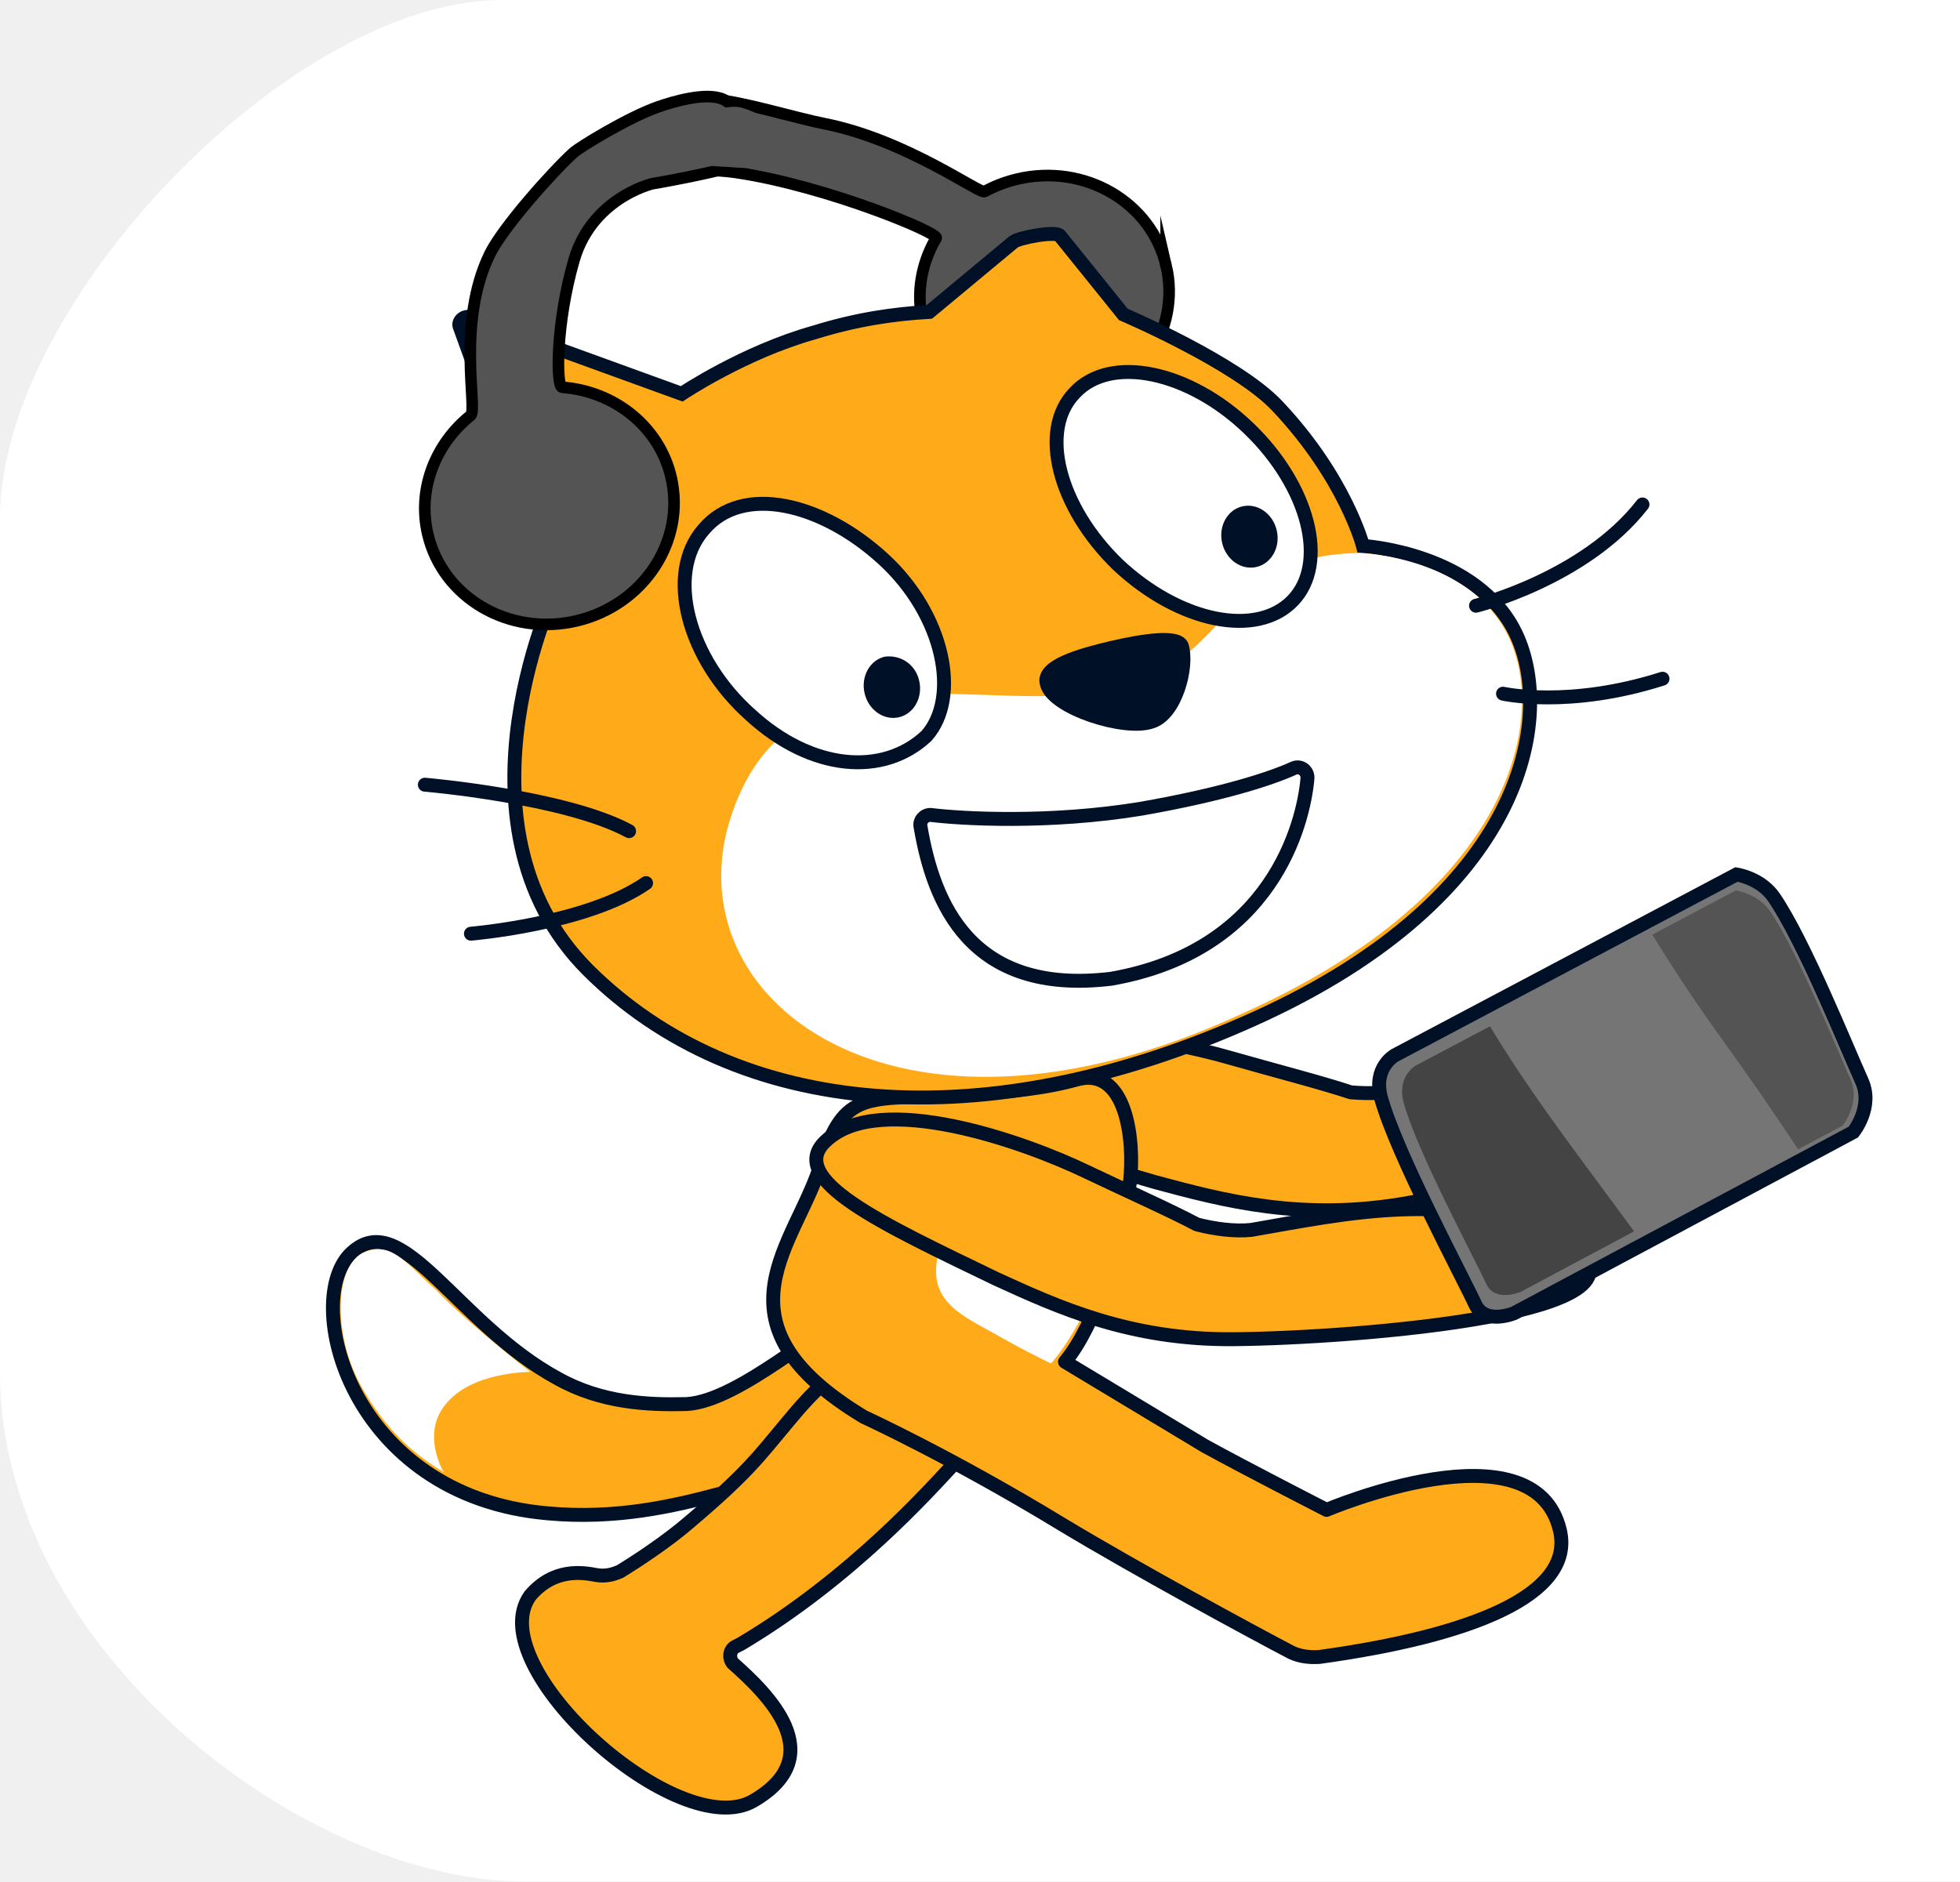
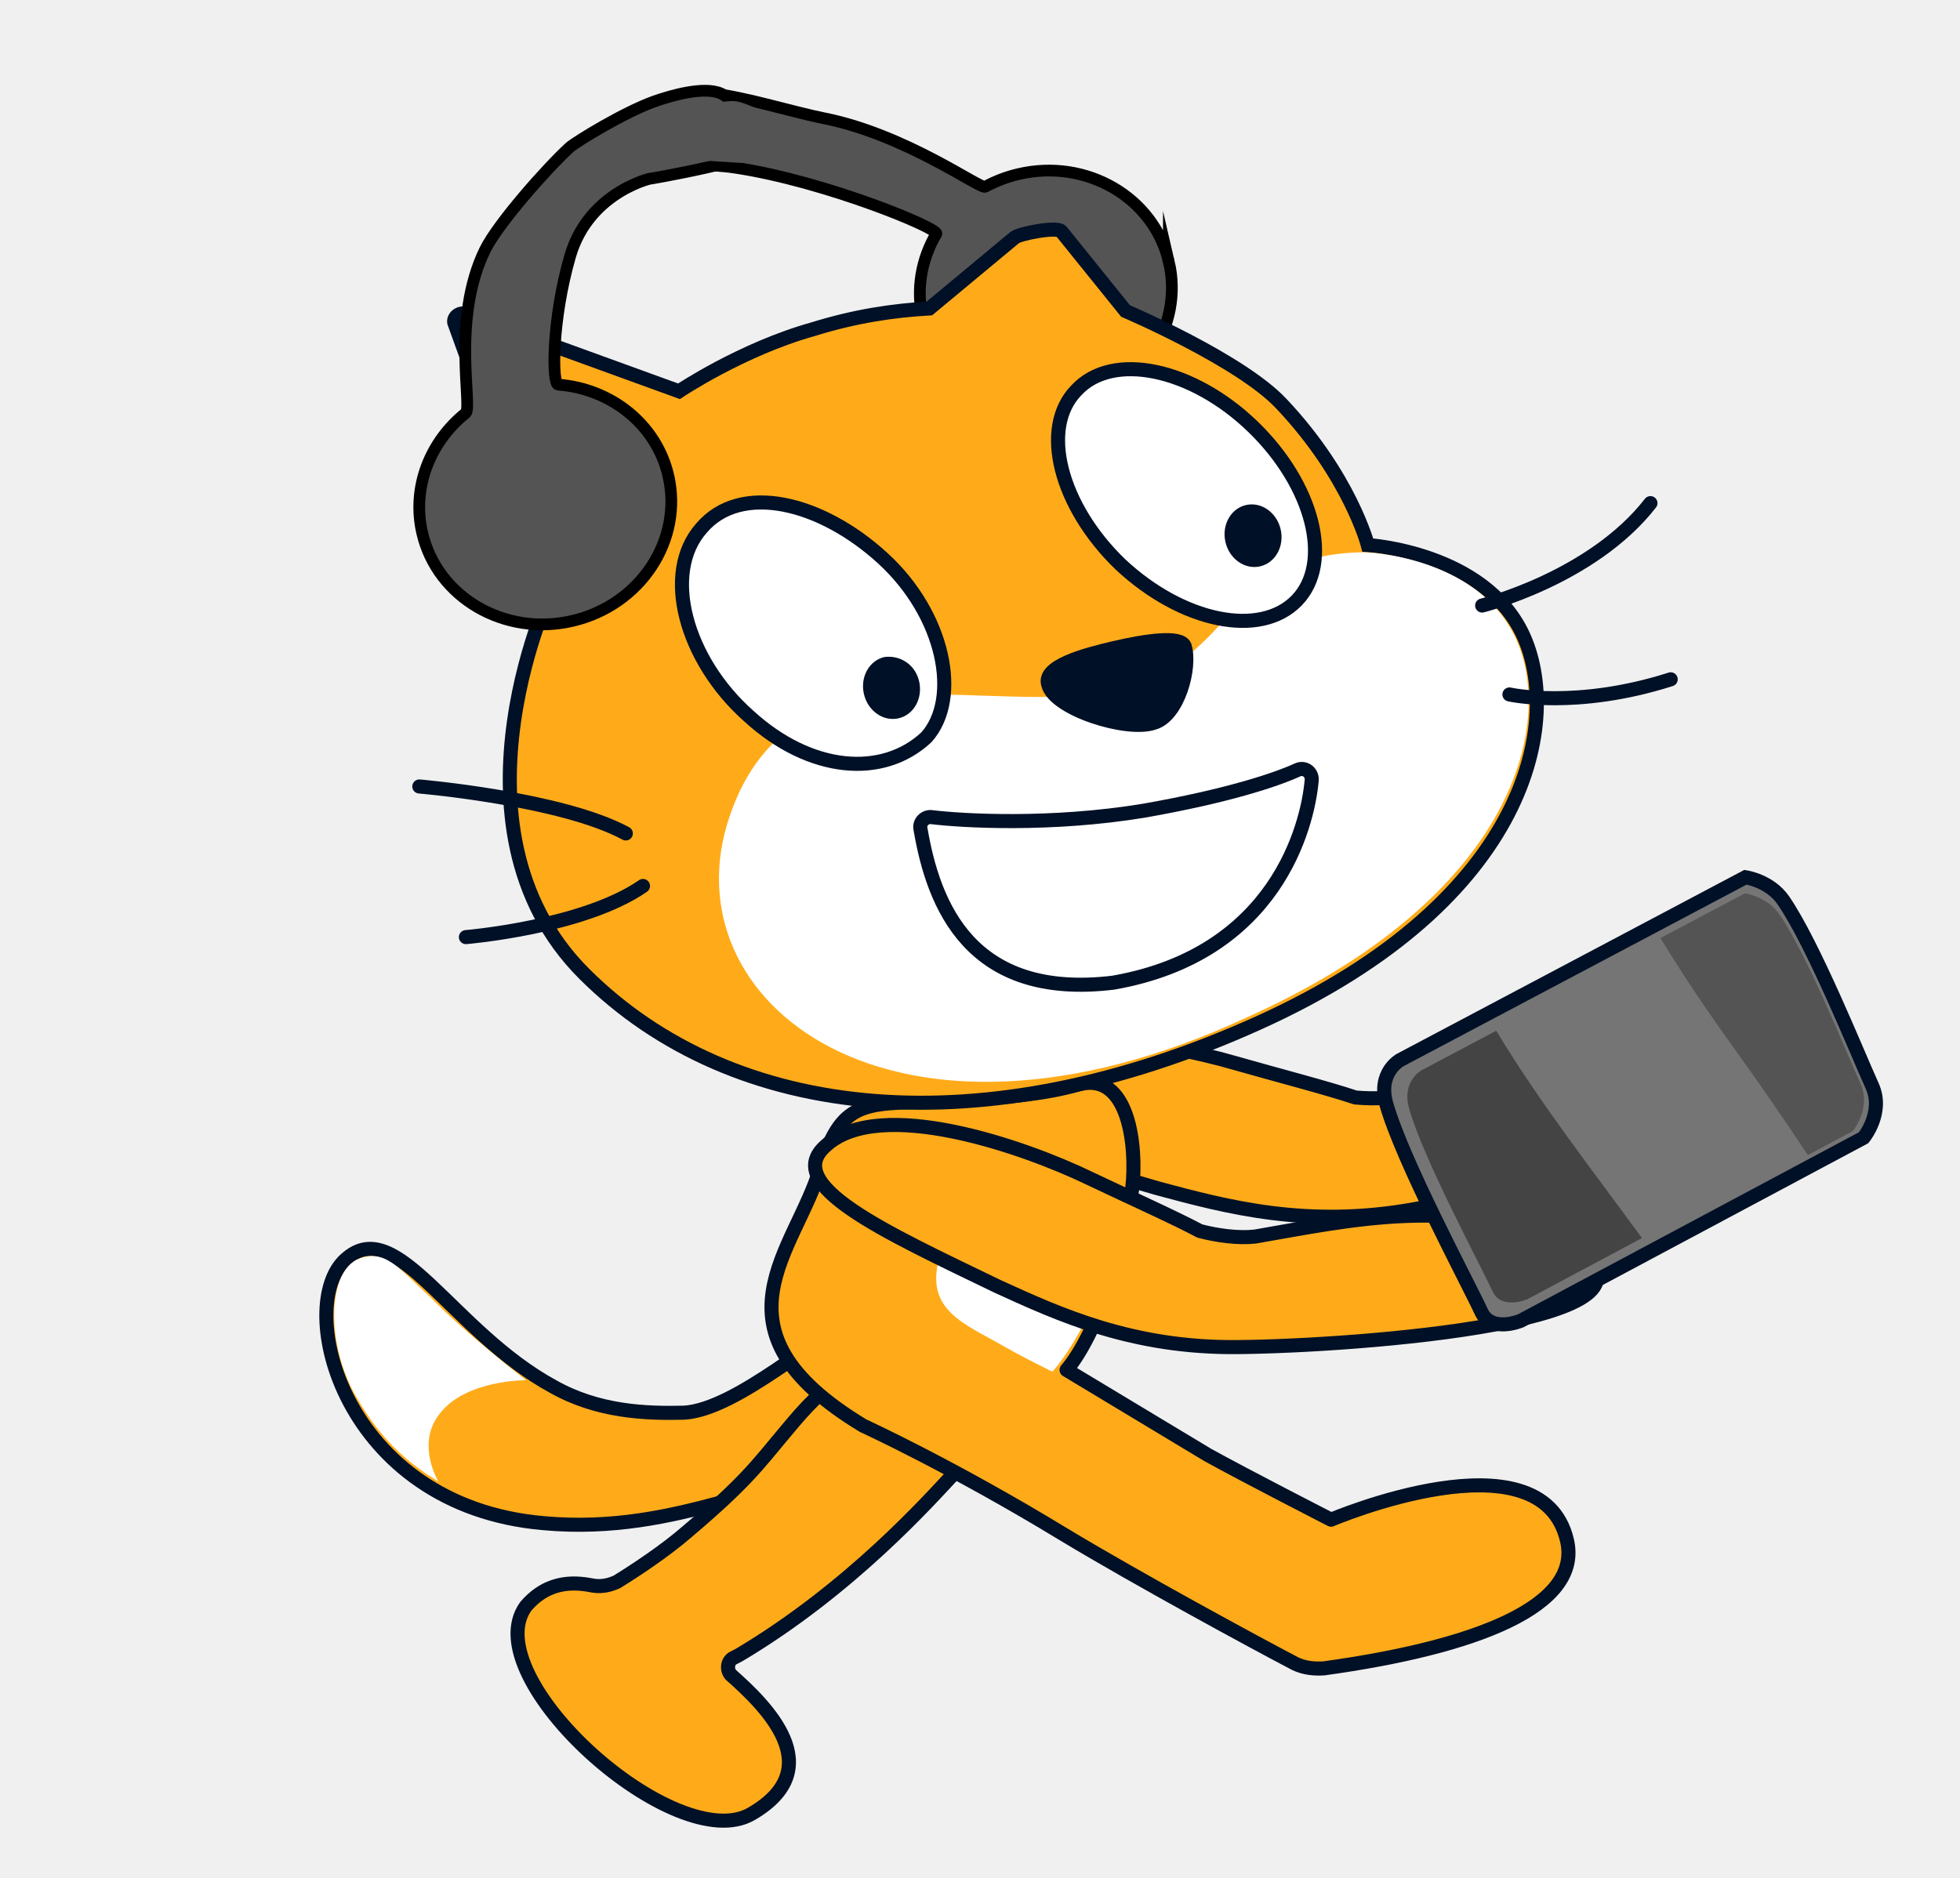
- <svg xmlns="http://www.w3.org/2000/svg" version="1.1" width="169.029" height="162.292" viewBox="0,0,169.029,162.292">
-   <g transform="translate(-145.2049,-97.87627)">
+ <svg xmlns="http://www.w3.org/2000/svg" version="1.1" width="167.173" height="160.218" viewBox="0,0,167.173,160.218">
+   <g transform="translate(-156.3604,-99.44308)">
    <g data-paper-data="{&quot;isPaintingLayer&quot;:true}" stroke-miterlimit="10" stroke-dasharray="" stroke-dashoffset="0" style="mix-blend-mode: normal">
-       <path d="M145.205,216.218c0,-26.479 0,-58.016 0,-73.679c0,-18.423 25.093,-44.662 43.276,-44.662c30.997,0 125.753,0 125.753,0v162.292c0,0 -92.735,0 -123.827,0c-18.785,0 -45.203,-19.886 -45.203,-43.95z" fill="#ffffff" fill-rule="nonzero" stroke="none" stroke-width="0" stroke-linecap="butt" stroke-linejoin="miter" />
-       <path d="M245.775,120.801c1.285,5.49 -2.37,11.041 -8.165,12.397c-5.795,1.357 -11.535,-1.994 -12.82,-7.484c-0.601,-2.567 -0.122,-5.146 1.151,-7.305c0.26,-0.441 -9.399,-4.466 -17.133,-5.635c-5.432,-0.821 -9.82,1.12 -9.563,0.86c0.313,-0.317 1.375,-7.441 7.549,-7.166c2.151,0.096 7.1,1.605 9.494,2.074c7.03,1.378 13.408,6.084 13.823,5.858c0.872,-0.475 1.825,-0.843 2.844,-1.082c5.795,-1.357 11.535,1.994 12.82,7.484z" fill="#545454" fill-rule="nonzero" stroke="#000000" stroke-width="1" stroke-linecap="butt" stroke-linejoin="miter" />
-       <path d="M266.58,191.767c7.843,-2.75 17.452,-6.782 27.545,-3.616c11.786,4.524 -17.11,11.642 -27.438,13.479c-9.143,1.641 -15.994,-0.209 -21.814,-1.772c-10.7,-3.114 -20.279,-5.666 -16.922,-9.719c3.969,-5.046 17.191,-2.81 23.405,-0.999c3.789,1.081 7.881,2.136 10.336,2.957c1.608,0.142 3.46,0.076 4.888,-0.331z" data-paper-data="{&quot;index&quot;:null}" fill="#ffab19" fill-rule="evenodd" stroke="#001026" stroke-width="1.2" stroke-linecap="round" stroke-linejoin="round" />
+       <path d="M256.056,121.778c1.285,5.49 -2.37,11.041 -8.165,12.397c-5.795,1.357 -11.535,-1.994 -12.82,-7.484c-0.601,-2.567 -0.122,-5.146 1.151,-7.305c0.26,-0.441 -9.399,-4.466 -17.133,-5.635c-5.432,-0.821 -9.82,1.12 -9.563,0.86c0.313,-0.317 1.375,-7.441 7.549,-7.166c2.151,0.096 7.1,1.605 9.494,2.074c7.03,1.378 13.408,6.084 13.823,5.858c0.872,-0.475 1.825,-0.843 2.844,-1.082c5.795,-1.357 11.535,1.994 12.82,7.484z" fill="#545454" fill-rule="nonzero" stroke="#000000" stroke-width="1" stroke-linecap="butt" stroke-linejoin="miter" />
+       <path d="M276.861,192.745c7.843,-2.75 17.452,-6.782 27.545,-3.616c11.786,4.524 -17.11,11.642 -27.438,13.479c-9.143,1.641 -15.994,-0.209 -21.814,-1.772c-10.7,-3.114 -20.279,-5.666 -16.922,-9.719c3.969,-5.046 17.191,-2.81 23.405,-0.999c3.789,1.081 7.881,2.136 10.336,2.957c1.608,0.142 3.46,0.076 4.888,-0.331z" data-paper-data="{&quot;index&quot;:null}" fill="#ffab19" fill-rule="evenodd" stroke="#001026" stroke-width="1.2" stroke-linecap="round" stroke-linejoin="round" />
      <g data-paper-data="{&quot;index&quot;:null}" fill-rule="evenodd">
-         <path d="M217.699,212.156c1.168,0.278 3.664,0.934 1.568,6.11c-2.096,5.176 -10.896,8.202 -11.942,8.447c-4.02,1.079 -8.984,2.241 -14.9,1.697c-17.163,-1.494 -21.302,-18.579 -16.849,-22.516c4.322,-3.906 9.021,6.157 17.706,10.876c3.809,2.14 7.842,2.298 11.131,2.217c4.626,-0.256 11.956,-7.209 13.285,-6.832z" fill="#ffab19" stroke="#001026" stroke-width="1.2" stroke-linecap="round" stroke-linejoin="round" />
-         <path d="M182.819,209.16c2.916,3.038 8.129,7.055 8.129,7.055c0,0 -5.109,-0.044 -7.333,2.82c-1.823,2.219 -0.628,4.971 -0.152,5.824c-2.096,-1.301 -4.737,-3.163 -7.115,-7.43c-2.377,-4.267 -2.356,-10.06 0.074,-11.456c2.491,-1.134 3.603,0.672 6.397,3.188z" fill="#ffffff" stroke="none" stroke-width="1" stroke-linecap="butt" stroke-linejoin="miter" />
+         <path d="M227.979,213.134c1.168,0.278 3.664,0.934 1.568,6.11c-2.096,5.176 -10.896,8.202 -11.942,8.447c-4.02,1.079 -8.984,2.241 -14.9,1.697c-17.163,-1.494 -21.302,-18.579 -16.849,-22.516c4.322,-3.906 9.021,6.157 17.706,10.876c3.809,2.14 7.842,2.298 11.131,2.217c4.626,-0.256 11.956,-7.209 13.285,-6.832z" fill="#ffab19" stroke="#001026" stroke-width="1.2" stroke-linecap="round" stroke-linejoin="round" />
+         <path d="M193.099,210.137c2.916,3.038 8.129,7.055 8.129,7.055c0,0 -5.109,-0.044 -7.333,2.82c-1.823,2.219 -0.628,4.971 -0.152,5.824c-2.096,-1.301 -4.737,-3.163 -7.115,-7.43c-2.377,-4.267 -2.356,-10.06 0.074,-11.456c2.491,-1.134 3.603,0.672 6.397,3.188z" fill="#ffffff" stroke="none" stroke-width="1" stroke-linecap="butt" stroke-linejoin="miter" />
      </g>
-       <path d="M227.413,224.214c-1.985,2.119 -8.739,9.764 -18.296,15.447l-0.492,0.253c-0.492,0.253 -0.6,0.967 -0.217,1.429c2.955,2.616 8.474,7.939 1.808,11.842c-6.405,3.842 -23.653,-11.551 -19.297,-17.67c2.054,-2.41 4.489,-2.016 5.788,-1.769c0.714,0.108 1.368,-0.045 1.99,-0.328c1.445,-0.89 4.075,-2.608 6.021,-4.304c4.945,-4.19 5.976,-5.672 8.13,-8.243c2.154,-2.572 7.032,-8.813 12.845,-5.764c5.007,2.549 3.573,7.019 1.719,9.107z" data-paper-data="{&quot;index&quot;:null}" fill="#ffab19" fill-rule="evenodd" stroke="#001026" stroke-width="1.2" stroke-linecap="round" stroke-linejoin="round" />
+       <path d="M237.693,225.192c-1.985,2.119 -8.739,9.764 -18.296,15.447l-0.492,0.253c-0.492,0.253 -0.6,0.967 -0.217,1.429c2.955,2.616 8.474,7.939 1.808,11.842c-6.405,3.842 -23.653,-11.551 -19.297,-17.67c2.054,-2.41 4.489,-2.016 5.788,-1.769c0.714,0.108 1.368,-0.045 1.99,-0.328c1.445,-0.89 4.075,-2.608 6.021,-4.304c4.945,-4.19 5.976,-5.672 8.13,-8.243c2.154,-2.572 7.032,-8.813 12.845,-5.764c5.007,2.549 3.573,7.019 1.719,9.107z" data-paper-data="{&quot;index&quot;:null}" fill="#ffab19" fill-rule="evenodd" stroke="#001026" stroke-width="1.2" stroke-linecap="round" stroke-linejoin="round" />
      <g data-paper-data="{&quot;index&quot;:null}" fill-rule="evenodd">
-         <path d="M249.082,222.586c3.325,1.84 10.528,5.528 10.528,5.528c0,0 17.919,-7.641 20.121,1.766c1.315,5.618 -7.786,9.127 -20.734,10.919c-0.815,0.053 -1.66,-0.025 -2.435,-0.395c-3.456,-1.809 -13.4,-7.199 -19.819,-11.071c-9.483,-5.773 -17.047,-9.239 -17.047,-9.239c-13.645,-8.244 -5.7,-14.928 -3.641,-22.025c2.012,-6.122 3.694,-5.413 11.9,-5.681c4.595,-0.387 7.3,-0.607 10.144,-1.41c4.281,-1.14 4.965,5.315 4.554,8.856c0,0 -0.697,5.262 -1.815,8.143c-1.387,3.495 -2.496,5.821 -3.788,7.364z" fill="#ffab19" stroke="#001026" stroke-width="1.2" stroke-linecap="round" stroke-linejoin="round" />
-         <path d="M235.844,215.487c0,0 -2.327,-1.109 -4.876,-2.579c-3.164,-1.74 -6.236,-3.088 -4.571,-7.75c1.618,-3.686 2.86,-8.387 9.626,-5.975c6.444,2.212 4.726,6.06 4.726,6.06c-1.498,6.552 -4.906,10.244 -4.906,10.244z" fill="#ffffff" stroke="none" stroke-width="1" stroke-linecap="butt" stroke-linejoin="miter" />
+         <path d="M259.363,223.564c3.325,1.84 10.528,5.528 10.528,5.528c0,0 17.919,-7.641 20.121,1.766c1.315,5.618 -7.786,9.127 -20.734,10.919c-0.815,0.053 -1.66,-0.025 -2.435,-0.395c-3.456,-1.809 -13.4,-7.199 -19.819,-11.071c-9.483,-5.773 -17.047,-9.239 -17.047,-9.239c-13.645,-8.244 -5.7,-14.928 -3.641,-22.025c2.012,-6.122 3.694,-5.413 11.9,-5.681c4.595,-0.387 7.3,-0.607 10.144,-1.41c4.281,-1.14 4.965,5.315 4.554,8.856c0,0 -0.697,5.262 -1.815,8.143c-1.387,3.495 -2.496,5.821 -3.788,7.364z" fill="#ffab19" stroke="#001026" stroke-width="1.2" stroke-linecap="round" stroke-linejoin="round" />
+         <path d="M246.124,216.465c0,0 -2.327,-1.109 -4.876,-2.579c-3.164,-1.74 -6.236,-3.088 -4.571,-7.75c1.618,-3.686 2.86,-8.387 9.626,-5.975c6.444,2.212 4.726,6.06 4.726,6.06c-1.498,6.552 -4.906,10.244 -4.906,10.244z" fill="#ffffff" stroke="none" stroke-width="1" stroke-linecap="butt" stroke-linejoin="miter" />
      </g>
-       <path d="M253.139,203.96c7.928,-1.362 17.747,-3.663 26.869,0.984c10.52,6.214 -18.203,8.356 -28.355,8.447c-8.99,0.094 -15.23,-2.774 -20.533,-5.202c-9.71,-4.694 -18.441,-8.672 -14.585,-11.999c4.6,-4.177 16.859,0.086 22.498,2.814c3.442,1.642 7.178,3.307 9.388,4.486c1.512,0.395 3.29,0.629 4.718,0.471z" data-paper-data="{&quot;index&quot;:null}" fill="#ffab19" fill-rule="evenodd" stroke="#001026" stroke-width="1.2" stroke-linecap="round" stroke-linejoin="round" />
-       <path d="M232.593,118.758c0.331,-0.353 3.776,-1.022 4.029,-0.53l5.459,6.769c0,0 9.8,4.183 13.292,7.913c5.863,6.207 7.371,12.056 7.371,12.056c0,0 9.919,0.572 13.23,7.652c3.312,7.08 0.867,22.537 -22.564,33.122c-23.431,10.585 -44.72,8.541 -57.484,-4.181c-12.764,-12.722 -2.291,-33.918 -2.83,-32.689l-8.22,-22.745c-0.253,-0.492 0.308,-1.037 0.892,-0.898l18.226,6.62c0,0 5.359,-3.598 11.439,-5.297c3.597,-1.118 6.794,-1.591 9.921,-1.772z" data-paper-data="{&quot;index&quot;:null}" fill="#ffab19" fill-rule="evenodd" stroke="#001026" stroke-width="1.2" stroke-linecap="butt" stroke-linejoin="miter" />
-       <path d="M262.474,145.581c0,0 9.566,0.241 12.877,7.321c3.312,7.08 0.191,22.006 -23.009,32.399c-30.089,13.936 -49.519,-1.36 -44.008,-17.259c5.48,-16.03 23.289,-7.658 34.081,-11.012c9.254,-2.856 8.372,-11.332 20.059,-11.45z" data-paper-data="{&quot;index&quot;:null}" fill="#ffffff" fill-rule="evenodd" stroke="none" stroke-width="1" stroke-linecap="butt" stroke-linejoin="miter" />
-       <path d="M224.592,169.197c-0.122,-0.523 0.308,-1.037 0.862,-1.029c2.697,0.333 10.241,0.772 18.203,-0.541c7.147,-1.26 11.236,-2.631 13.104,-3.482c0.623,-0.284 1.298,0.247 1.19,0.962c-0.35,3.803 -3.02,14.764 -16.922,17.193c-12.195,1.477 -15.329,-6.609 -16.436,-13.103z" data-paper-data="{&quot;index&quot;:null}" fill="#ffffff" fill-rule="evenodd" stroke="#001026" stroke-width="1.2" stroke-linecap="round" stroke-linejoin="round" />
-       <path d="M286.851,141.389c-4.978,6.403 -14.355,8.736 -14.355,8.736" data-paper-data="{&quot;index&quot;:null}" fill="none" fill-rule="evenodd" stroke="#001026" stroke-width="1.2" stroke-linecap="round" stroke-linejoin="round" />
-       <path d="M288.579,156.42c-8.078,2.581 -13.755,1.291 -13.755,1.291" data-paper-data="{&quot;index&quot;:null}" fill="none" fill-rule="evenodd" stroke="#001026" stroke-width="1.2" stroke-linecap="round" stroke-linejoin="round" />
-       <path d="M241.097,153.756c2.744,-0.642 5.679,-1.054 6.024,-0.17c0.559,1.799 -0.544,5.916 -2.604,6.536c-2.291,0.812 -8.543,-1.17 -9.032,-3.26c-0.498,-1.537 2.999,-2.494 5.612,-3.106z" data-paper-data="{&quot;index&quot;:null}" fill="#001026" fill-rule="evenodd" stroke="#001026" stroke-width="1.2" stroke-linecap="round" stroke-linejoin="round" />
-       <path d="M181.844,165.562c0,0 12.093,1.027 17.614,4.007" data-paper-data="{&quot;index&quot;:null}" fill="none" fill-rule="evenodd" stroke="#001026" stroke-width="1.2" stroke-linecap="round" stroke-linejoin="round" />
-       <path d="M200.921,174.05c-5.098,3.537 -15.103,4.363 -15.103,4.363" data-paper-data="{&quot;index&quot;:null}" fill="none" fill-rule="evenodd" stroke="#001026" stroke-width="1.2" stroke-linecap="round" stroke-linejoin="round" />
-       <path d="M252.935,134.859c5.166,4.992 6.856,11.625 3.749,14.833c-3.108,3.208 -9.76,1.872 -15.056,-3.09c-5.166,-4.992 -6.856,-11.625 -3.749,-14.833c3.077,-3.339 9.891,-1.902 15.056,3.09z" data-paper-data="{&quot;index&quot;:null}" fill="#ffffff" fill-rule="evenodd" stroke="#001026" stroke-width="1.2" stroke-linecap="round" stroke-linejoin="round" />
-       <path d="M255.308,143.616c0.337,1.437 -0.433,2.858 -1.74,3.164c-1.307,0.306 -2.627,-0.625 -2.964,-2.062c-0.337,-1.437 0.433,-2.858 1.74,-3.164c1.307,-0.306 2.627,0.625 2.964,2.062" data-paper-data="{&quot;index&quot;:null}" fill="#001026" fill-rule="evenodd" stroke="none" stroke-width="1" stroke-linecap="butt" stroke-linejoin="miter" />
-       <path d="M221.39,146.104c5.266,4.831 6.656,11.947 3.71,15.256c-3.73,3.492 -9.907,3.009 -15.173,-1.822c-5.396,-4.8 -7.401,-12.186 -4.024,-16.009c3.347,-3.953 10.222,-2.256 15.487,2.575z" data-paper-data="{&quot;index&quot;:null}" fill="#ffffff" fill-rule="evenodd" stroke="#001026" stroke-width="1.2" stroke-linecap="round" stroke-linejoin="round" />
-       <path d="M224.472,156.58c0.337,1.437 -0.433,2.858 -1.74,3.164c-1.307,0.306 -2.627,-0.625 -2.964,-2.062c-0.337,-1.437 0.433,-2.858 1.74,-3.164c1.337,-0.175 2.627,0.625 2.964,2.062" data-paper-data="{&quot;index&quot;:null}" fill="#001026" fill-rule="evenodd" stroke="none" stroke-width="1" stroke-linecap="butt" stroke-linejoin="miter" />
-       <path d="M275.791,211.144c0,0 -2.52,1.065 -3.366,-0.763c-1.16,-2.507 -6.747,-12.913 -8.111,-17.761c-0.75,-2.664 1.187,-3.719 1.187,-3.719l29.455,-15.596c0,0 2.084,0.3 3.23,1.971c2.581,3.762 6.305,13.029 7.576,15.832c1.028,2.265 -0.727,4.419 -0.727,4.419z" data-paper-data="{&quot;index&quot;:null}" fill="#757575" fill-rule="nonzero" stroke="#001026" stroke-width="1.2" stroke-linecap="butt" stroke-linejoin="miter" />
-       <path d="M273.697,186.401c3.739,6.199 8.171,11.852 12.428,17.688l-9.779,5.222c0,0 -2.213,0.935 -2.955,-0.67c-1.018,-2.201 -5.924,-11.337 -7.122,-15.594c-0.658,-2.339 1.042,-3.265 1.042,-3.265z" data-paper-data="{&quot;index&quot;:null}" fill="#444444" fill-rule="nonzero" stroke="#001026" stroke-width="0" stroke-linecap="butt" stroke-linejoin="miter" />
-       <path d="M300.274,197.013c-2.089,-3.155 -4.253,-6.299 -6.521,-9.439c-2.16,-2.991 -4.162,-5.99 -6.051,-9.079l7.206,-3.815c0,0 1.902,0.273 2.949,1.799c2.356,3.434 5.755,11.894 6.916,14.452c0.938,2.068 -0.664,4.034 -0.664,4.034z" data-paper-data="{&quot;index&quot;:null}" fill="#545454" fill-rule="nonzero" stroke="#001026" stroke-width="0" stroke-linecap="butt" stroke-linejoin="miter" />
-       <path d="M203.08,139.037c1.285,5.49 -2.37,11.041 -8.165,12.397c-5.795,1.357 -11.535,-1.994 -12.82,-7.484c-0.909,-3.883 0.654,-7.797 3.697,-10.235c0.626,-0.502 -1.252,-8 1.66,-13.939c1.108,-2.26 5.364,-7.052 7.207,-8.728c0.533,-0.484 4.727,-3.053 7.304,-3.954c1.333,-0.466 4.12,-1.287 5.584,-0.662c1.786,0.763 2.588,4.548 2.842,4.692c1.443,0.82 -9.196,2.663 -8.863,2.585c0.596,-0.14 -5.168,0.894 -6.822,6.618c-1.56,5.399 -1.555,10.914 -1.012,10.955c4.479,0.337 8.36,3.361 9.389,7.754z" fill="#545454" fill-rule="nonzero" stroke="#000000" stroke-width="1" stroke-linecap="butt" stroke-linejoin="miter" />
-       <path d="M204.781,112.081l0.043,-4.314c0,0 2.796,-0.758 3.936,-0.672c1.014,0.077 3.518,1.469 3.518,1.469l-0.12,3.982z" fill="#545454" fill-rule="nonzero" stroke="none" stroke-width="0" stroke-linecap="butt" stroke-linejoin="miter" />
+       <path d="M263.419,204.937c7.928,-1.362 17.747,-3.663 26.869,0.984c10.52,6.214 -18.203,8.356 -28.355,8.447c-8.99,0.094 -15.23,-2.774 -20.533,-5.202c-9.71,-4.694 -18.441,-8.672 -14.585,-11.999c4.6,-4.177 16.859,0.086 22.498,2.814c3.442,1.642 7.178,3.307 9.388,4.486c1.512,0.395 3.29,0.629 4.718,0.471z" data-paper-data="{&quot;index&quot;:null}" fill="#ffab19" fill-rule="evenodd" stroke="#001026" stroke-width="1.2" stroke-linecap="round" stroke-linejoin="round" />
+       <path d="M242.873,119.736c0.331,-0.353 3.776,-1.022 4.029,-0.53l5.459,6.769c0,0 9.8,4.183 13.292,7.913c5.863,6.207 7.371,12.056 7.371,12.056c0,0 9.919,0.572 13.23,7.652c3.312,7.08 0.867,22.537 -22.564,33.122c-23.431,10.585 -44.72,8.541 -57.484,-4.181c-12.764,-12.722 -2.291,-33.918 -2.83,-32.689l-8.22,-22.745c-0.253,-0.492 0.308,-1.037 0.892,-0.898l18.226,6.62c0,0 5.359,-3.598 11.439,-5.297c3.597,-1.118 6.794,-1.591 9.921,-1.772z" data-paper-data="{&quot;index&quot;:null}" fill="#ffab19" fill-rule="evenodd" stroke="#001026" stroke-width="1.2" stroke-linecap="butt" stroke-linejoin="miter" />
+       <path d="M272.755,146.559c0,0 9.566,0.241 12.877,7.321c3.312,7.08 0.191,22.006 -23.009,32.399c-30.089,13.936 -49.519,-1.36 -44.008,-17.259c5.48,-16.03 23.289,-7.658 34.081,-11.012c9.254,-2.856 8.372,-11.332 20.059,-11.45z" data-paper-data="{&quot;index&quot;:null}" fill="#ffffff" fill-rule="evenodd" stroke="none" stroke-width="1" stroke-linecap="butt" stroke-linejoin="miter" />
+       <path d="M234.872,170.175c-0.122,-0.523 0.308,-1.037 0.862,-1.029c2.697,0.333 10.241,0.772 18.203,-0.541c7.147,-1.26 11.236,-2.631 13.104,-3.482c0.623,-0.284 1.298,0.247 1.19,0.962c-0.35,3.803 -3.02,14.764 -16.922,17.193c-12.195,1.477 -15.329,-6.609 -16.436,-13.103z" data-paper-data="{&quot;index&quot;:null}" fill="#ffffff" fill-rule="evenodd" stroke="#001026" stroke-width="1.2" stroke-linecap="round" stroke-linejoin="round" />
+       <path d="M297.131,142.367c-4.978,6.403 -14.355,8.736 -14.355,8.736" data-paper-data="{&quot;index&quot;:null}" fill="none" fill-rule="evenodd" stroke="#001026" stroke-width="1.2" stroke-linecap="round" stroke-linejoin="round" />
+       <path d="M298.859,157.398c-8.078,2.581 -13.755,1.291 -13.755,1.291" data-paper-data="{&quot;index&quot;:null}" fill="none" fill-rule="evenodd" stroke="#001026" stroke-width="1.2" stroke-linecap="round" stroke-linejoin="round" />
+       <path d="M251.378,154.734c2.744,-0.642 5.679,-1.054 6.024,-0.17c0.559,1.799 -0.544,5.916 -2.604,6.536c-2.291,0.812 -8.543,-1.17 -9.032,-3.26c-0.498,-1.537 2.999,-2.494 5.612,-3.106z" data-paper-data="{&quot;index&quot;:null}" fill="#001026" fill-rule="evenodd" stroke="#001026" stroke-width="1.2" stroke-linecap="round" stroke-linejoin="round" />
+       <path d="M192.125,166.54c0,0 12.093,1.027 17.614,4.007" data-paper-data="{&quot;index&quot;:null}" fill="none" fill-rule="evenodd" stroke="#001026" stroke-width="1.2" stroke-linecap="round" stroke-linejoin="round" />
+       <path d="M211.201,175.028c-5.098,3.537 -15.103,4.363 -15.103,4.363" data-paper-data="{&quot;index&quot;:null}" fill="none" fill-rule="evenodd" stroke="#001026" stroke-width="1.2" stroke-linecap="round" stroke-linejoin="round" />
+       <path d="M263.216,135.837c5.166,4.992 6.856,11.625 3.749,14.833c-3.108,3.208 -9.76,1.872 -15.056,-3.09c-5.166,-4.992 -6.856,-11.625 -3.749,-14.833c3.077,-3.339 9.891,-1.902 15.056,3.09z" data-paper-data="{&quot;index&quot;:null}" fill="#ffffff" fill-rule="evenodd" stroke="#001026" stroke-width="1.2" stroke-linecap="round" stroke-linejoin="round" />
+       <path d="M265.588,144.594c0.337,1.437 -0.433,2.858 -1.74,3.164c-1.307,0.306 -2.627,-0.625 -2.964,-2.062c-0.337,-1.437 0.433,-2.858 1.74,-3.164c1.307,-0.306 2.627,0.625 2.964,2.062" data-paper-data="{&quot;index&quot;:null}" fill="#001026" fill-rule="evenodd" stroke="none" stroke-width="1" stroke-linecap="butt" stroke-linejoin="miter" />
+       <path d="M231.67,147.082c5.266,4.831 6.656,11.947 3.71,15.256c-3.73,3.492 -9.907,3.009 -15.173,-1.822c-5.396,-4.8 -7.401,-12.186 -4.024,-16.009c3.347,-3.953 10.222,-2.256 15.487,2.575z" data-paper-data="{&quot;index&quot;:null}" fill="#ffffff" fill-rule="evenodd" stroke="#001026" stroke-width="1.2" stroke-linecap="round" stroke-linejoin="round" />
+       <path d="M234.752,157.558c0.337,1.437 -0.433,2.858 -1.74,3.164c-1.307,0.306 -2.627,-0.625 -2.964,-2.062c-0.337,-1.437 0.433,-2.858 1.74,-3.164c1.337,-0.175 2.627,0.625 2.964,2.062" data-paper-data="{&quot;index&quot;:null}" fill="#001026" fill-rule="evenodd" stroke="none" stroke-width="1" stroke-linecap="butt" stroke-linejoin="miter" />
+       <path d="M286.071,212.122c0,0 -2.52,1.065 -3.366,-0.763c-1.16,-2.507 -6.747,-12.913 -8.111,-17.761c-0.75,-2.664 1.187,-3.719 1.187,-3.719l29.455,-15.596c0,0 2.084,0.3 3.23,1.971c2.581,3.762 6.305,13.029 7.576,15.832c1.028,2.265 -0.727,4.419 -0.727,4.419z" data-paper-data="{&quot;index&quot;:null}" fill="#757575" fill-rule="nonzero" stroke="#001026" stroke-width="1.2" stroke-linecap="butt" stroke-linejoin="miter" />
+       <path d="M283.978,187.379c3.739,6.199 8.171,11.852 12.428,17.688l-9.779,5.222c0,0 -2.213,0.935 -2.955,-0.67c-1.018,-2.201 -5.924,-11.337 -7.122,-15.594c-0.658,-2.339 1.042,-3.265 1.042,-3.265z" data-paper-data="{&quot;index&quot;:null}" fill="#444444" fill-rule="nonzero" stroke="#001026" stroke-width="0" stroke-linecap="butt" stroke-linejoin="miter" />
+       <path d="M310.554,197.991c-2.089,-3.155 -4.253,-6.299 -6.521,-9.439c-2.16,-2.991 -4.162,-5.99 -6.051,-9.079l7.206,-3.815c0,0 1.902,0.273 2.949,1.799c2.356,3.434 5.755,11.894 6.916,14.452c0.938,2.068 -0.664,4.034 -0.664,4.034z" data-paper-data="{&quot;index&quot;:null}" fill="#545454" fill-rule="nonzero" stroke="#001026" stroke-width="0" stroke-linecap="butt" stroke-linejoin="miter" />
+       <path d="M213.361,140.014c1.285,5.49 -2.37,11.041 -8.165,12.397c-5.795,1.357 -11.535,-1.994 -12.82,-7.484c-0.909,-3.883 0.654,-7.797 3.697,-10.235c0.626,-0.502 -1.252,-8 1.66,-13.939c1.108,-2.26 5.364,-7.052 7.207,-8.728c0.533,-0.484 4.727,-3.053 7.304,-3.954c1.333,-0.466 4.12,-1.287 5.584,-0.662c1.786,0.763 2.588,4.548 2.842,4.692c1.443,0.82 -9.196,2.663 -8.863,2.585c0.596,-0.14 -5.168,0.894 -6.822,6.618c-1.56,5.399 -1.555,10.914 -1.012,10.955c4.479,0.337 8.36,3.361 9.389,7.754z" fill="#545454" fill-rule="nonzero" stroke="#000000" stroke-width="1" stroke-linecap="butt" stroke-linejoin="miter" />
+       <path d="M215.062,113.059l0.043,-4.314c0,0 2.796,-0.758 3.936,-0.672c1.014,0.077 3.518,1.469 3.518,1.469l-0.12,3.982z" fill="#545454" fill-rule="nonzero" stroke="none" stroke-width="0" stroke-linecap="butt" stroke-linejoin="miter" />
+       <path d="M156.36,176.989c0,-1.381 1.119,-2.5 2.5,-2.5c1.381,0 2.5,1.119 2.5,2.5c0,1.381 -1.119,2.5 -2.5,2.5c-1.381,0 -2.5,-1.119 -2.5,-2.5z" fill-opacity="0" fill="#000000" fill-rule="nonzero" stroke="none" stroke-width="0.5" stroke-linecap="butt" stroke-linejoin="miter" />
+       <path d="M317.069,101.943c0,-1.381 1.119,-2.5 2.5,-2.5c1.381,0 2.5,1.119 2.5,2.5c0,1.381 -1.119,2.5 -2.5,2.5c-1.381,0 -2.5,-1.119 -2.5,-2.5z" fill-opacity="0" fill="#000000" fill-rule="nonzero" stroke="none" stroke-width="0.5" stroke-linecap="butt" stroke-linejoin="miter" />
+       <path d="M318.534,257.161c0,-1.381 1.119,-2.5 2.5,-2.5c1.381,0 2.5,1.119 2.5,2.5c0,1.381 -1.119,2.5 -2.5,2.5c-1.381,0 -2.5,-1.119 -2.5,-2.5z" fill-opacity="0" fill="#000000" fill-rule="nonzero" stroke="none" stroke-width="0.5" stroke-linecap="butt" stroke-linejoin="miter" />
    </g>
  </g>
</svg>
